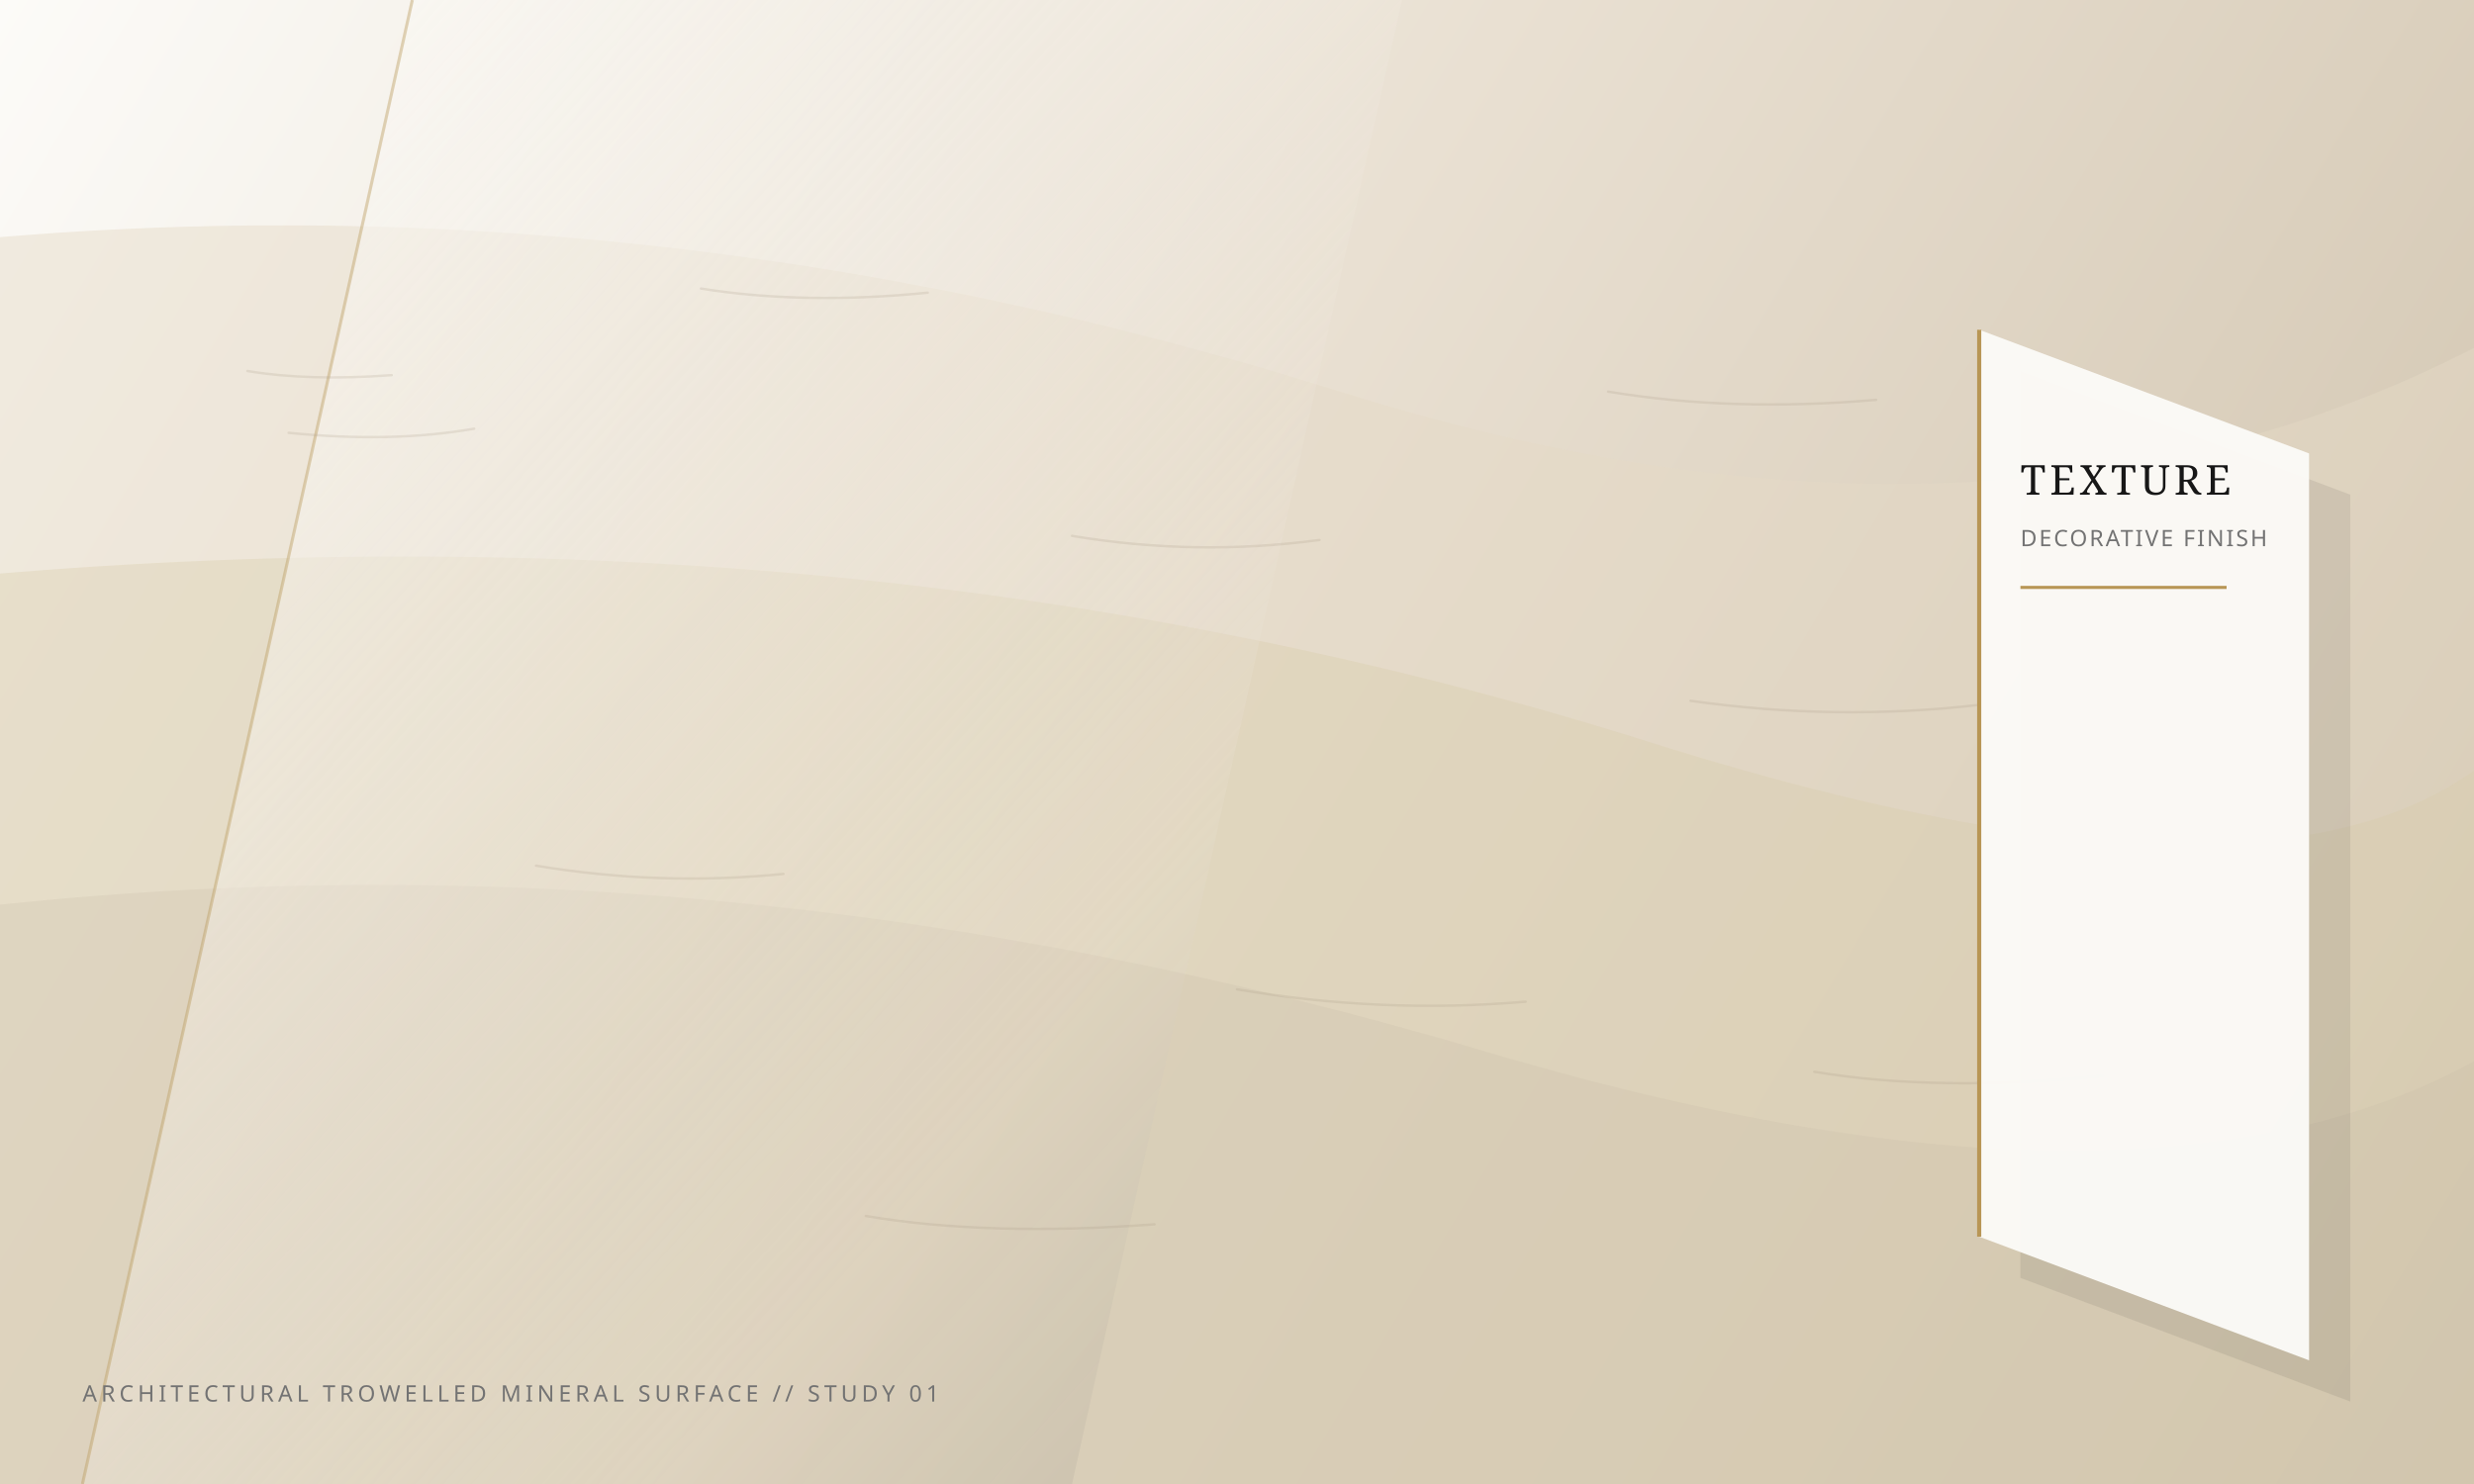
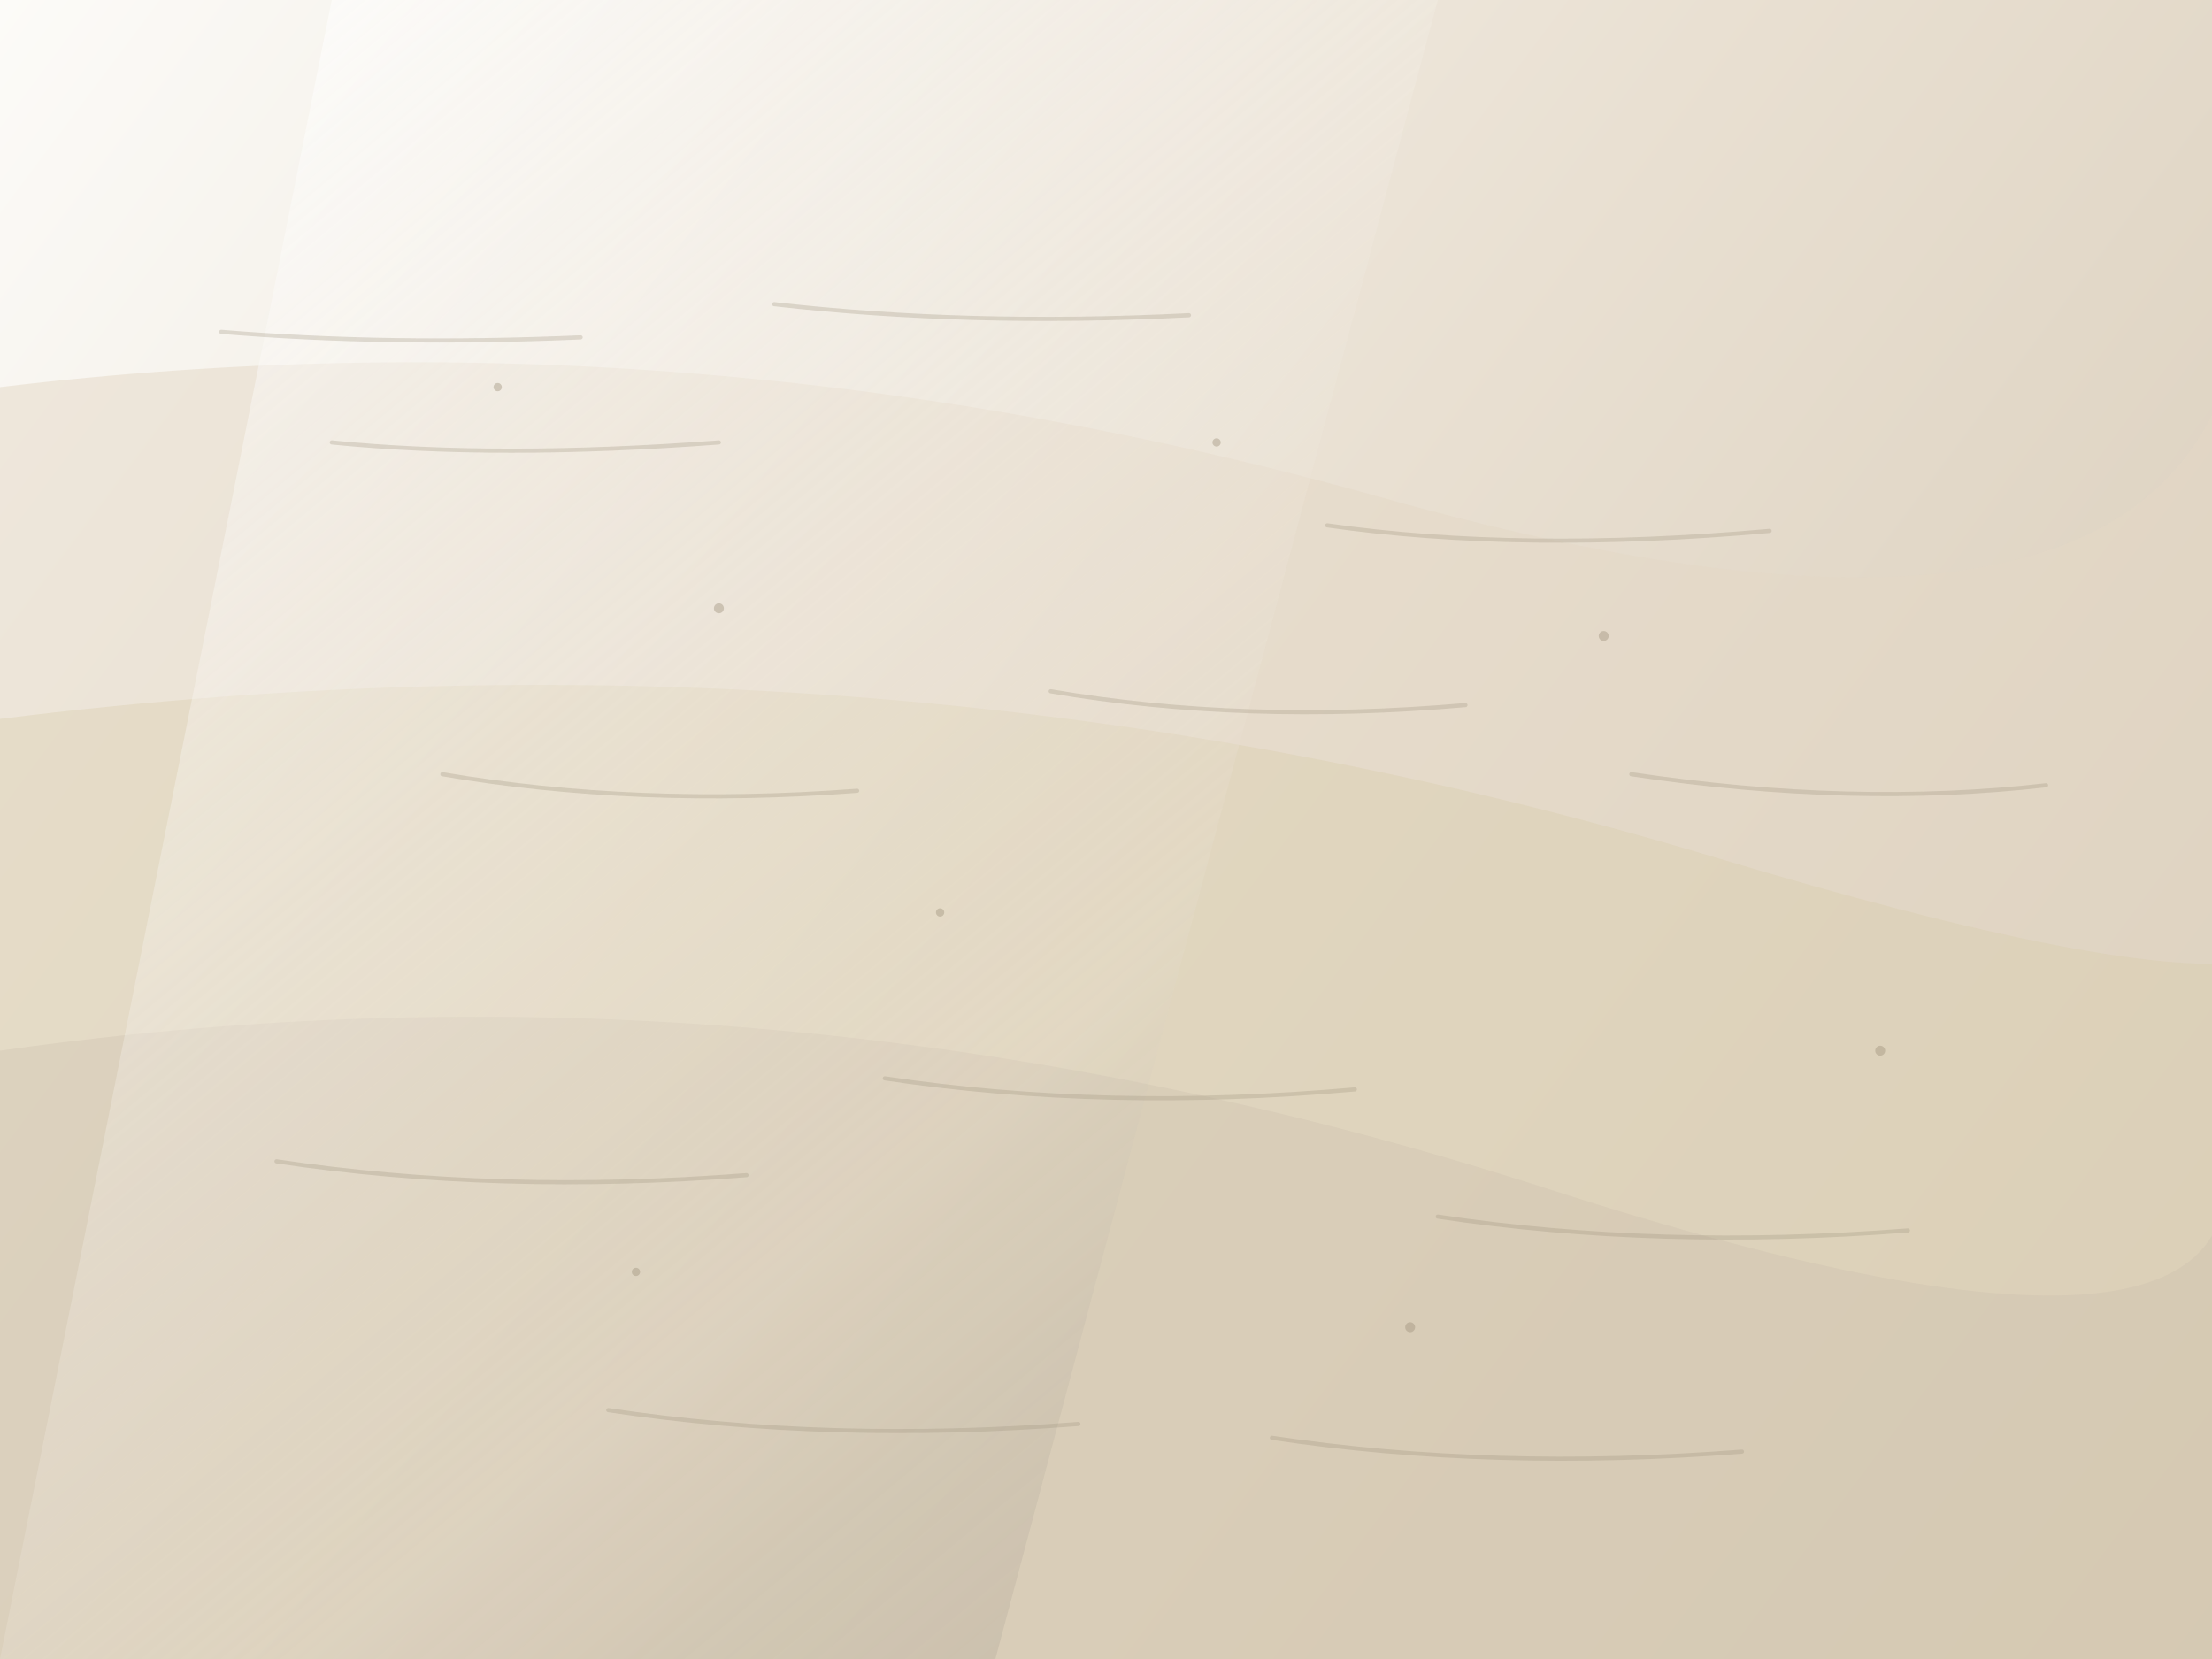
- <svg xmlns="http://www.w3.org/2000/svg" width="1200" height="720" viewBox="0 0 1200 720" fill="none">
+ <svg xmlns="http://www.w3.org/2000/svg" width="800" height="600" viewBox="0 0 800 600" fill="none">
  <defs>
-     <linearGradient id="wallBeige" x1="0" y1="0" x2="1200" y2="720" gradientUnits="userSpaceOnUse">
+     <linearGradient id="wallBase" x1="0" y1="0" x2="800" y2="600" gradientUnits="userSpaceOnUse">
      <stop offset="0%" stop-color="#FCFBF8" />
-       <stop offset="45%" stop-color="#E9E0D2" />
-       <stop offset="85%" stop-color="#D5C9B5" />
-       <stop offset="100%" stop-color="#C7BBA4" />
+       <stop offset="50%" stop-color="#E9E0D2" />
+       <stop offset="100%" stop-color="#D5C9B5" />
    </linearGradient>
-     <linearGradient id="sunbeam" x1="100" y1="0" x2="900" y2="720" gradientUnits="userSpaceOnUse">
-       <stop offset="0%" stop-color="#FCFBF8" stop-opacity="0.7" />
+     <linearGradient id="lightAngle" x1="100" y1="0" x2="600" y2="600" gradientUnits="userSpaceOnUse">
+       <stop offset="0%" stop-color="#FFFFFF" stop-opacity="0.6" />
      <stop offset="60%" stop-color="#E9E0D2" stop-opacity="0.2" />
-       <stop offset="100%" stop-color="#171717" stop-opacity="0.15" />
+       <stop offset="100%" stop-color="#171717" stop-opacity="0.08" />
    </linearGradient>
-     <filter id="noiseFilter" x="0%" y="0%" width="100%" height="100%">
-       <feTurbulence type="fractalNoise" baseFrequency="0.65" numOctaves="3" stitchTiles="stitch" />
-       <feColorMatrix type="matrix" values="0 0 0 0 0.85   0 0 0 0 0.8   0 0 0 0 0.72  0 0 0 0.18 0" />
-       <feBlend mode="multiply" in2="SourceGraphic" />
-     </filter>
  </defs>
-   <rect width="1200" height="720" fill="url(#wallBeige)" />
-   <path d="M-50 120 Q 300 80, 650 190 T 1250 140 L 1250 720 L -50 720 Z" fill="#E4D9C7" fill-opacity="0.45" />
-   <path d="M-20 280 Q 420 240, 800 360 T 1250 310 L 1250 720 L -20 720 Z" fill="#D8CCA8" fill-opacity="0.35" />
-   <path d="M-10 440 Q 350 400, 720 510 T 1250 480 L 1250 720 L -10 720 Z" fill="#C9BDAA" fill-opacity="0.25" />
-   <polygon points="200,0 680,0 520,720 40,720" fill="url(#sunbeam)" />
-   <line x1="200" y1="0" x2="40" y2="720" stroke="#B89655" stroke-opacity="0.4" stroke-width="1.5" />
-   <g stroke="#A69A84" stroke-opacity="0.2" stroke-width="1.2" stroke-linecap="round">
-     <path d="M120 180 Q 150 185 190 182" />
-     <path d="M140 210 Q 190 215 230 208" />
-     <path d="M340 140 Q 390 148 450 142" />
-     <path d="M520 260 Q 580 270 640 262" />
-     <path d="M780 190 Q 840 200 910 194" />
-     <path d="M820 340 Q 890 350 960 342" />
-     <path d="M260 420 Q 320 430 380 424" />
-     <path d="M600 480 Q 670 492 740 486" />
-     <path d="M420 590 Q 480 600 560 594" />
-     <path d="M880 520 Q 940 530 1020 522" />
+   <rect width="800" height="600" fill="url(#wallBase)" />
+   <path d="M0 140 Q 250 110, 500 180 T 800 150 L 800 600 L 0 600 Z" fill="#E4D9C7" fill-opacity="0.5" />
+   <path d="M0 260 Q 320 220, 620 310 T 800 280 L 800 600 L 0 600 Z" fill="#D8CCA8" fill-opacity="0.35" />
+   <path d="M0 380 Q 280 340, 560 430 T 800 400 L 800 600 L 0 600 Z" fill="#C9BDAA" fill-opacity="0.3" />
+   <polygon points="120,0 520,0 360,600 0,600" fill="url(#lightAngle)" />
+   <g stroke="#9C8F7A" stroke-opacity="0.28" stroke-width="1.5" stroke-linecap="round">
+     <path d="M80 120 Q 140 125 210 122" />
+     <path d="M120 160 Q 180 166 260 160" />
+     <path d="M280 110 Q 350 118 430 114" />
+     <path d="M480 190 Q 550 200 640 192" />
+     <path d="M160 280 Q 230 292 310 286" />
+     <path d="M380 250 Q 450 262 530 255" />
+     <path d="M590 280 Q 670 292 740 284" />
+     <path d="M100 420 Q 180 432 270 425" />
+     <path d="M320 390 Q 400 402 490 394" />
+     <path d="M520 440 Q 600 452 690 445" />
+     <path d="M220 510 Q 300 522 390 515" />
+     <path d="M460 520 Q 540 532 630 525" />
  </g>
-   <polygon points="980,180 1140,240 1140,680 980,620" fill="#171717" fill-opacity="0.08" />
-   <polygon points="960,160 1120,220 1120,660 960,600" fill="#FCFBF8" fill-opacity="0.95" />
-   <line x1="960" y1="160" x2="960" y2="600" stroke="#B89655" stroke-width="2" />
-   <text x="980" y="240" font-family="serif" font-size="20" fill="#171717" letter-spacing="2">TEXTURE</text>
-   <text x="980" y="265" font-family="sans-serif" font-size="11" fill="#737373" letter-spacing="1">DECORATIVE FINISH</text>
-   <line x1="980" y1="285" x2="1080" y2="285" stroke="#B89655" stroke-width="1.5" />
-   <text x="40" y="680" font-family="sans-serif" font-size="11" fill="#737373" letter-spacing="2">ARCHITECTURAL TROWELLED MINERAL SURFACE // STUDY 01</text>
+   <circle cx="180" cy="140" r="1.5" fill="#9C8F7A" fill-opacity="0.4" />
+   <circle cx="260" cy="220" r="1.8" fill="#9C8F7A" fill-opacity="0.4" />
+   <circle cx="440" cy="160" r="1.5" fill="#9C8F7A" fill-opacity="0.4" />
+   <circle cx="580" cy="230" r="1.8" fill="#9C8F7A" fill-opacity="0.4" />
+   <circle cx="340" cy="330" r="1.5" fill="#9C8F7A" fill-opacity="0.4" />
+   <circle cx="680" cy="380" r="1.8" fill="#9C8F7A" fill-opacity="0.4" />
+   <circle cx="230" cy="460" r="1.5" fill="#9C8F7A" fill-opacity="0.4" />
+   <circle cx="510" cy="480" r="1.8" fill="#9C8F7A" fill-opacity="0.4" />
</svg>
